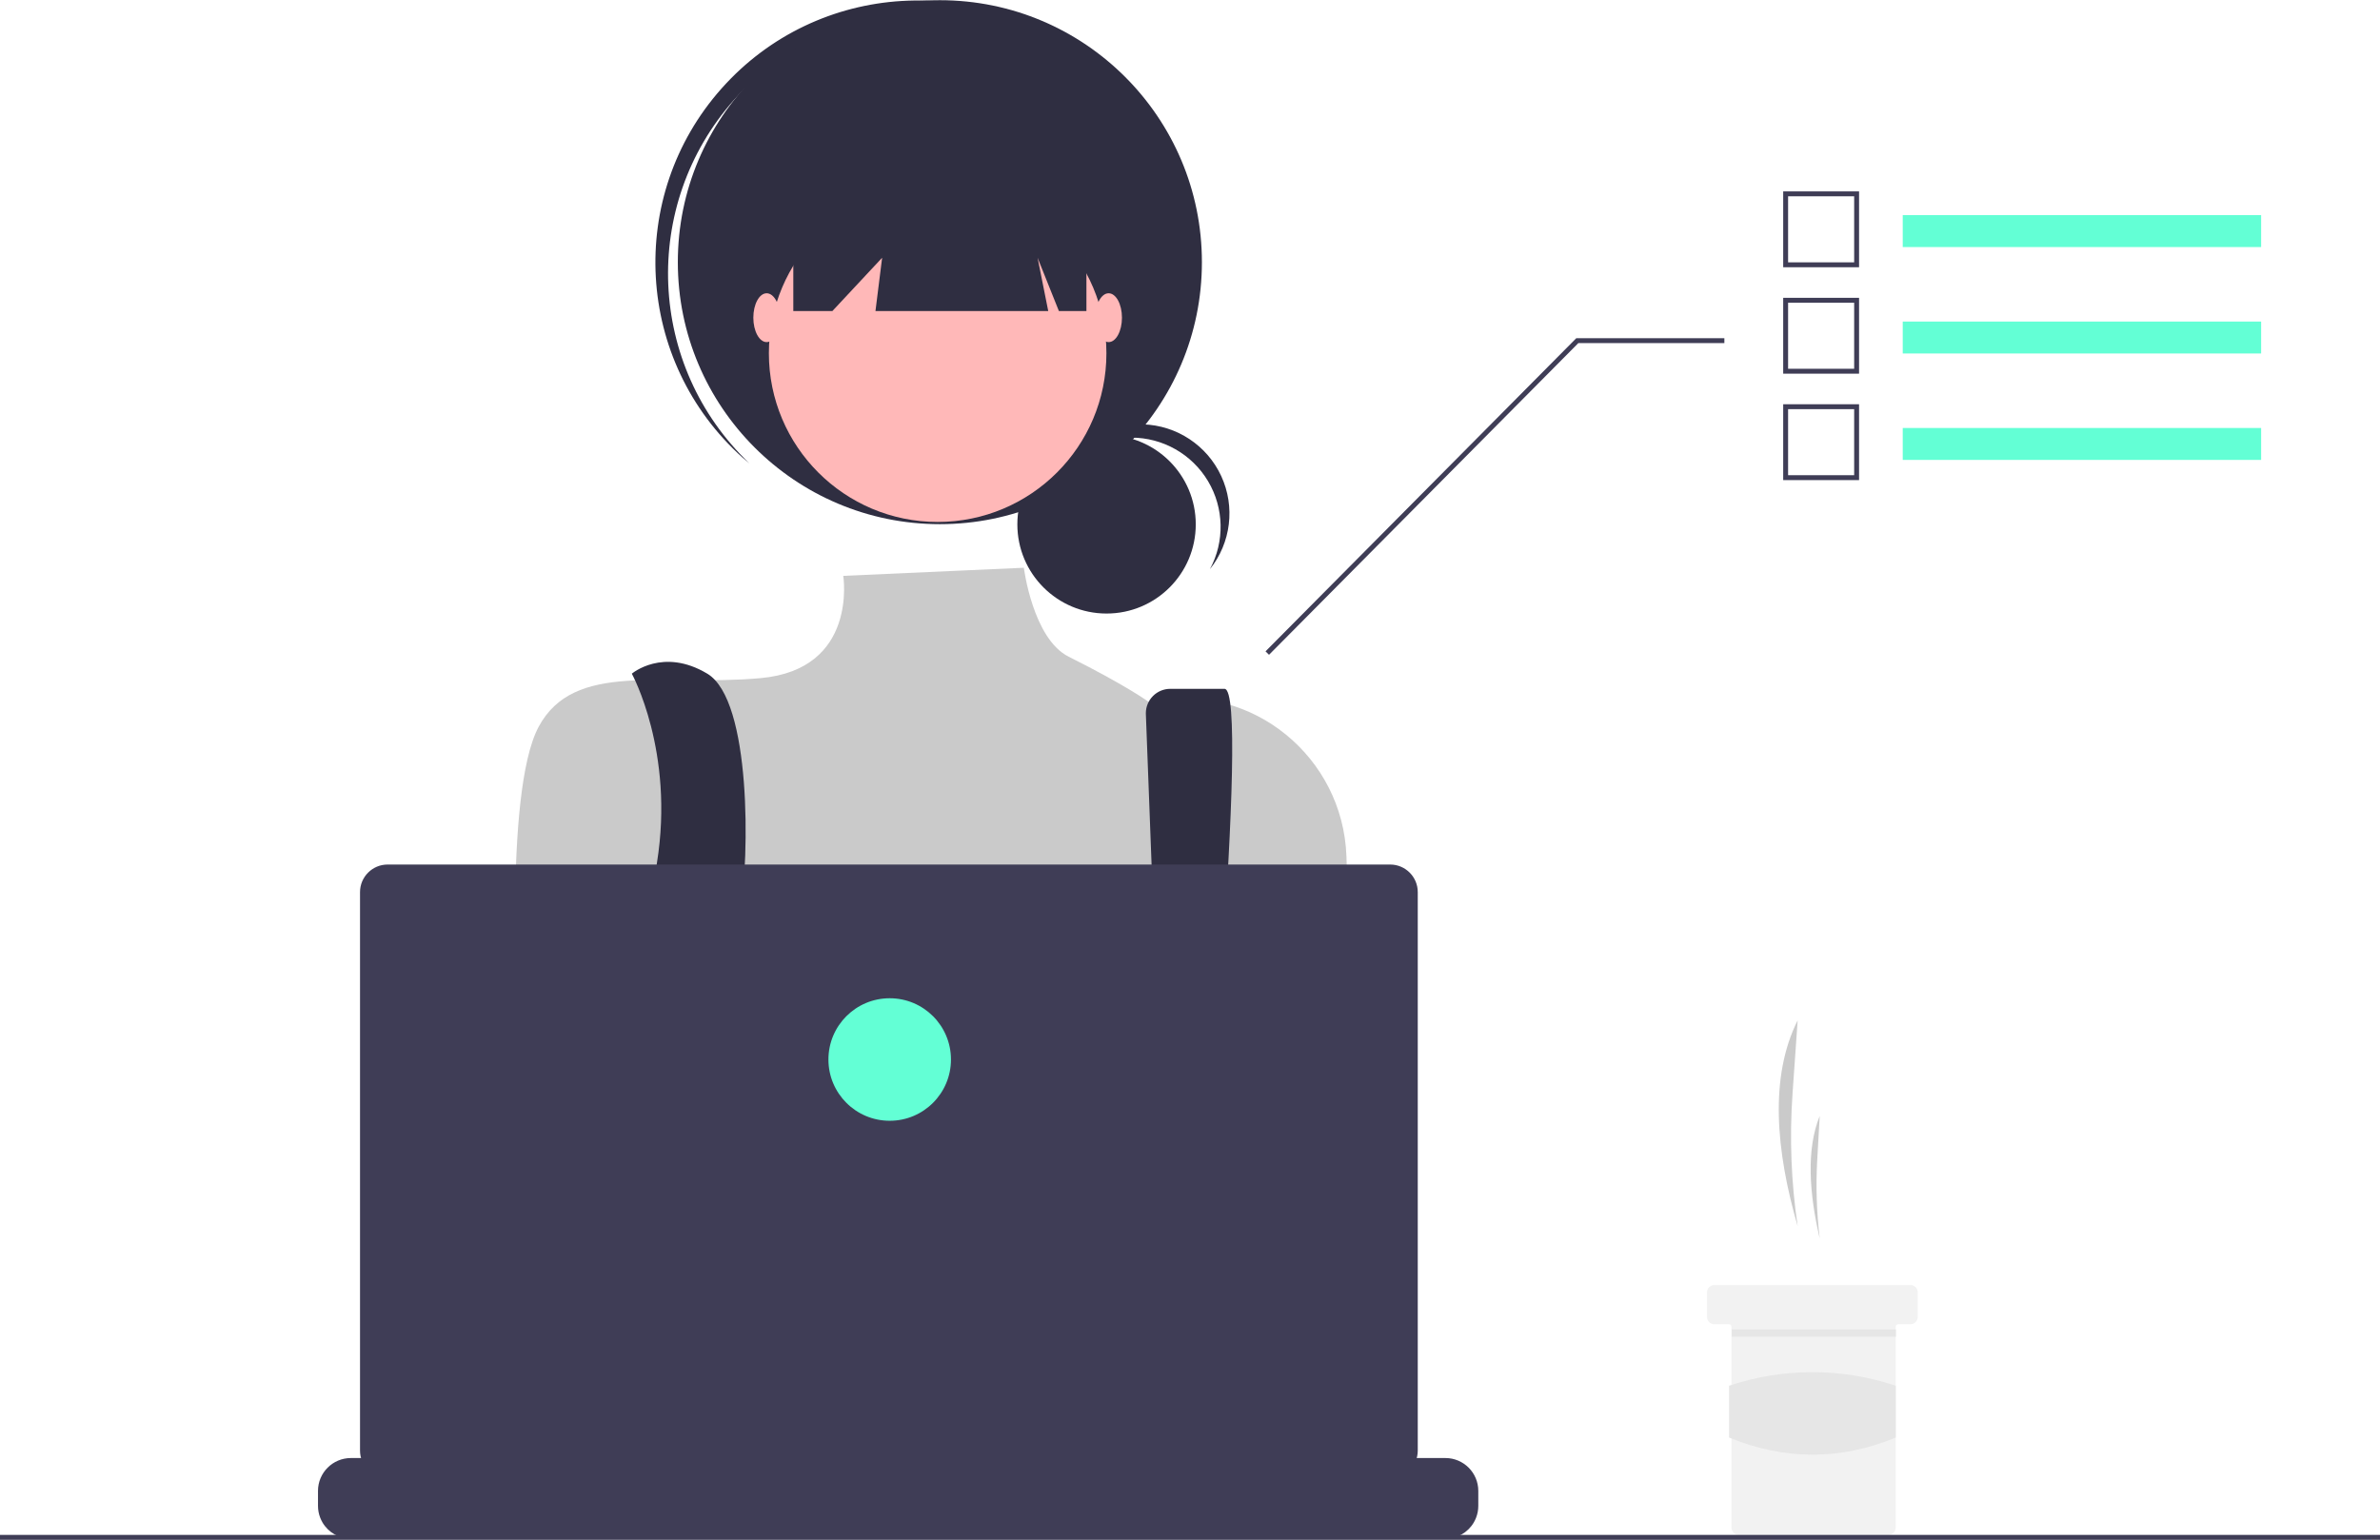
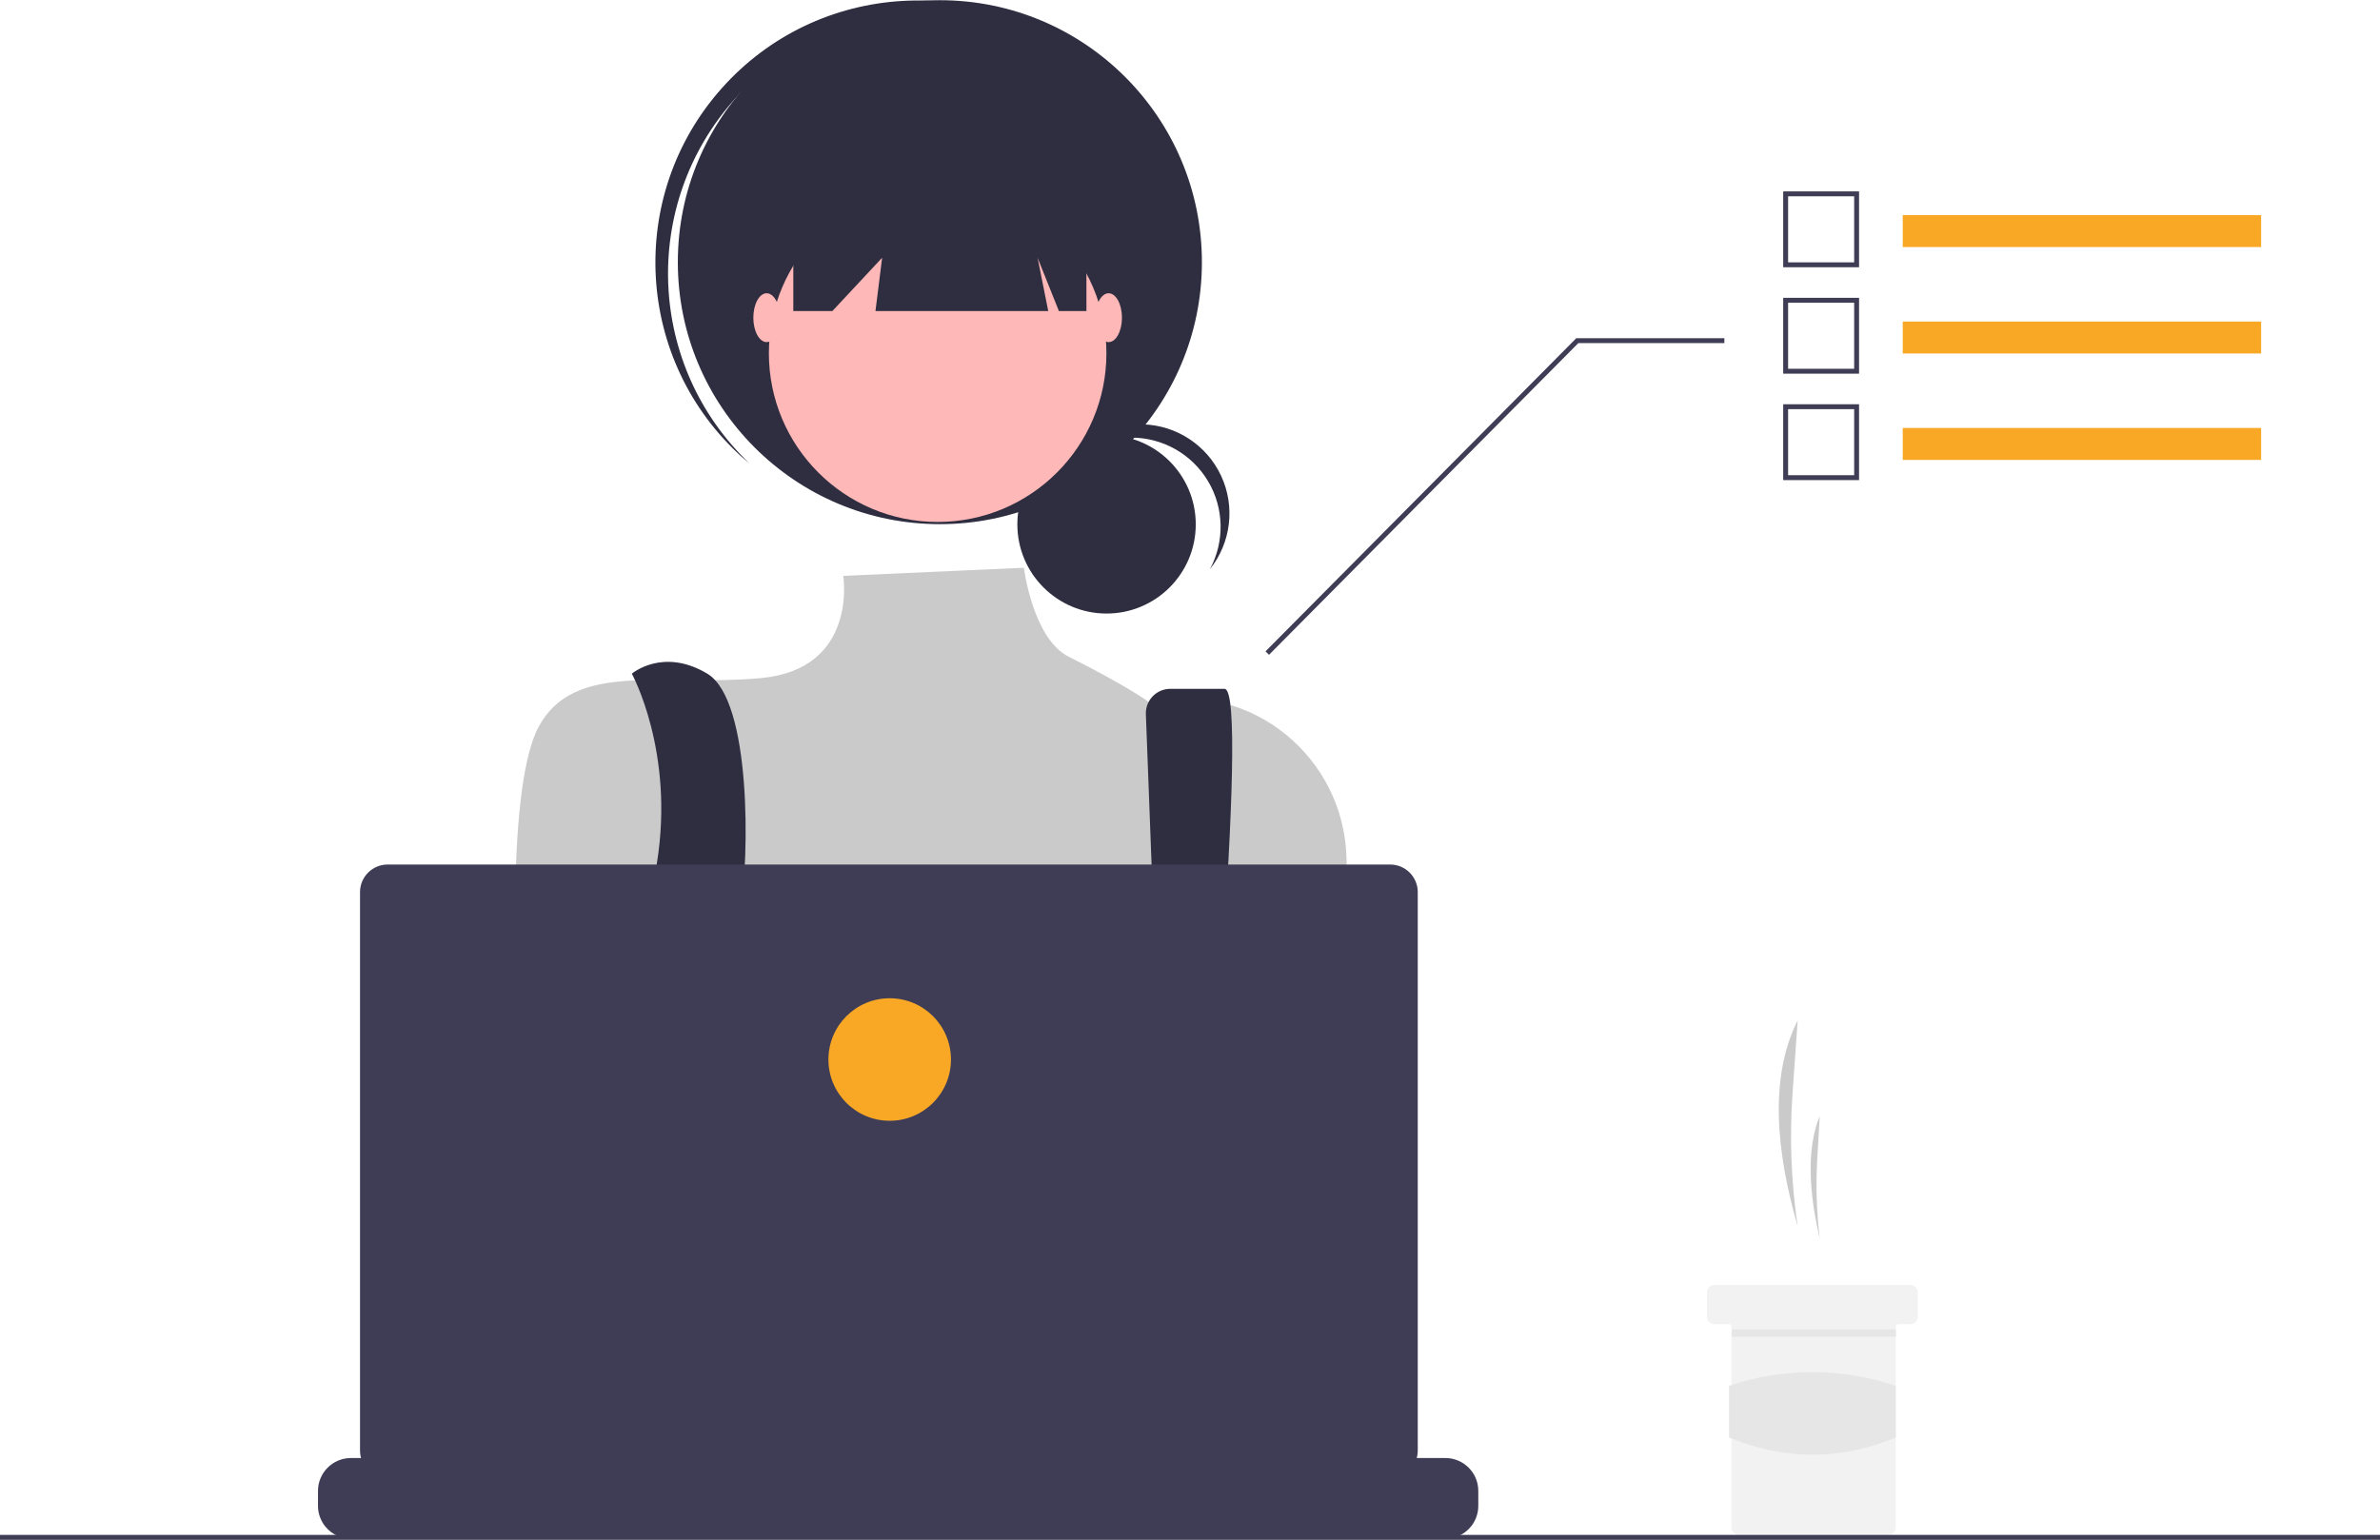
<svg xmlns="http://www.w3.org/2000/svg" id="ab47acfe-844d-4101-aa7b-df38aa50dbe4" data-name="Layer 1" width="971.052" height="628.381" viewBox="0 0 971.052 628.381">
  <path d="M847.931,636.215h0a249.626,249.626,0,0,1-2.095-54.111l2.095-29.889h0c-11.542,22.966-8.933,53.192,0,84Z" transform="translate(-114.4741 -135.8093)" fill="#cacaca" />
  <path d="M856.931,641.215h0a183.497,183.497,0,0,1-1.008-32.209l1.008-17.791h0C851.378,604.885,852.633,622.877,856.931,641.215Z" transform="translate(-114.4741 -135.8093)" fill="#cacaca" />
  <path d="M896.936,663.217v10a3.016,3.016,0,0,1-3,3h-5a.996.996,0,0,0-1,1v82a3.016,3.016,0,0,1-3,3h-61a3.002,3.002,0,0,1-3-3v-82a1.003,1.003,0,0,0-1-1h-6a3.002,3.002,0,0,1-3-3v-10a2.996,2.996,0,0,1,3-3h80A3.009,3.009,0,0,1,896.936,663.217Z" transform="translate(-114.4741 -135.8093)" fill="#f2f2f2" />
  <rect x="706.552" y="542.508" width="67" height="3" fill="#e6e6e6" />
  <path d="M887.936,722.462c-22.42,9.278-45.084,9.38-68,0V701.327a106.79,106.79,0,0,1,68,0Z" transform="translate(-114.4741 -135.8093)" fill="#e6e6e6" />
  <circle cx="451.481" cy="213.985" r="36.396" fill="#2f2e41" />
  <path d="M576.095,314.401a36.401,36.401,0,0,1,32.039,53.669,36.387,36.387,0,1,0-60.454-39.982A36.306,36.306,0,0,1,576.095,314.401Z" transform="translate(-114.4741 -135.8093)" fill="#2f2e41" />
  <circle cx="383.471" cy="106.996" r="106.912" fill="#2f2e41" />
  <path d="M414.036,176.471A106.893,106.893,0,0,1,562.203,165.261c-.874-.831-1.739-1.669-2.648-2.476a106.913,106.913,0,0,0-142.066,159.807c.908.808,1.842,1.568,2.77,2.339A106.893,106.893,0,0,1,414.036,176.471Z" transform="translate(-114.4741 -135.8093)" fill="#2f2e41" />
  <circle cx="382.565" cy="144.143" r="68.859" fill="#ffb8b8" />
  <path d="M532.214,367.505l-73.688,3.313s6.15,38.108-33.715,41.732-76.107-7.248-90.604,19.933-8.248,123.966-8.248,123.966,27.181,97.852,48.926,112.349,212.013-5.436,212.013-5.436L666.526,562.817l-2.697-77.54c-1.408-40.491-38.377-70.892-78.194-63.398q-1.173.221-2.362.475s-8.747-6.538-32.747-18.538C535.849,396.479,532.214,367.505,532.214,367.505Z" transform="translate(-114.4741 -135.8093)" fill="#cacaca" />
  <path d="M372.26,410.738s17.514,31.778,10.266,77.08,23.164,141.114,23.164,141.114l21.745-5.436s-14.497-94.228-10.872-115.973,4.624-85.913-13.497-96.785S372.26,410.738,372.26,410.738Z" transform="translate(-114.4741 -135.8093)" fill="#2f2e41" />
  <path d="M581.999,427.4l7.617,200.626,14.497,9.06s20.839-220.167,9.966-220.167H591.956a9.97,9.97,0,0,0-9.97,9.97Q581.986,427.145,581.999,427.4Z" transform="translate(-114.4741 -135.8093)" fill="#2f2e41" />
-   <circle cx="301.182" cy="479.532" r="9.06" fill="#63ffd5" />
-   <circle cx="482.39" cy="488.592" r="9.06" fill="#63ffd5" />
+   <circle cx="301.182" cy="479.532" r="9.06" fill="#f9a826" />
+   <circle cx="482.39" cy="488.592" r="9.06" fill="#f9a826" />
  <polygon points="323.672 58.069 323.672 126.928 339.619 126.928 359.914 105.183 357.196 126.928 427.685 126.928 423.336 105.183 432.034 126.928 443.269 126.928 443.269 58.069 323.672 58.069" fill="#2f2e41" />
  <ellipse cx="312.8" cy="129.647" rx="5.436" ry="9.966" fill="#ffb8b8" />
  <ellipse cx="452.329" cy="129.647" rx="5.436" ry="9.966" fill="#ffb8b8" />
  <path d="M717.626,744.255v6.07a13.34,13.34,0,0,1-.91,4.87,13.683,13.683,0,0,1-.97,2,13.437,13.437,0,0,1-11.55,6.56h-446.55a13.437,13.437,0,0,1-11.55-6.56,13.69,13.69,0,0,1-.97-2,13.341,13.341,0,0,1-.91-4.87v-6.07a13.426,13.426,0,0,1,13.423-13.43h25.747v-2.83a.559.559,0,0,1,.558-.56h13.432a.559.559,0,0,1,.56.558v2.832h8.39v-2.83a.559.559,0,0,1,.558-.56h13.432a.559.559,0,0,1,.56.558v2.832h8.4v-2.83a.559.559,0,0,1,.558-.56h13.432a.559.559,0,0,1,.56.558v2.832h8.39v-2.83a.559.559,0,0,1,.558-.56h13.432a.559.559,0,0,1,.56.558v2.832h8.39v-2.83a.559.559,0,0,1,.558-.56h13.432a.559.559,0,0,1,.56.558v2.832h8.4v-2.83a.559.559,0,0,1,.558-.56h13.432a.559.559,0,0,1,.56.558v2.832h8.39v-2.83a.559.559,0,0,1,.558-.56H526.806a.559.559,0,0,1,.56.558v2.832h8.4v-2.83a.559.559,0,0,1,.558-.56h13.432a.566.566,0,0,1,.56.56v2.83h8.39v-2.83a.559.559,0,0,1,.558-.56h13.432a.559.559,0,0,1,.56.558v2.832h8.39v-2.83a.559.559,0,0,1,.558-.56h13.432a.559.559,0,0,1,.56.558v2.832h8.4v-2.83a.559.559,0,0,1,.558-.56h13.432a.557.557,0,0,1,.55.56v2.83h8.4v-2.83a.559.559,0,0,1,.558-.56h13.432a.559.559,0,0,1,.56.558v2.832h8.39v-2.83a.559.559,0,0,1,.558-.56h13.432a.559.559,0,0,1,.56.558v2.832h39.17a13.426,13.426,0,0,1,13.43,13.423Z" transform="translate(-114.4741 -135.8093)" fill="#3f3d56" />
  <rect y="626.381" width="971.052" height="2" fill="#3f3d56" />
  <path d="M681.668,488.621H272.625a11.259,11.259,0,0,0-11.259,11.259V727.791A11.259,11.259,0,0,0,272.625,739.05H681.668a11.259,11.259,0,0,0,11.259-11.259V499.88a11.259,11.259,0,0,0-11.259-11.259Z" transform="translate(-114.4741 -135.8093)" fill="#3f3d56" />
-   <circle cx="363" cy="432.381" r="25" fill="#63ffd5" />
+   <circle cx="363" cy="432.381" r="25" fill="#f9a826" />
  <polygon points="517.763 267.219 643.969 140.016 703.552 140.016 703.552 138.016 643.134 138.016 642.841 138.313 516.341 265.813 517.763 267.219" fill="#3f3d56" />
-   <rect x="776.328" y="87.792" width="146.224" height="13.03" fill="#63ffd5" />
+   <rect x="776.328" y="87.792" width="146.224" height="13.03" fill="#f9a826" />
  <path d="M872.981,244.87H842.026V213.915H872.981Zm-28.955-2H870.981V215.915H844.026Z" transform="translate(-114.4741 -135.8093)" fill="#3f3d56" />
-   <rect x="776.328" y="131.225" width="146.224" height="13.03" fill="#63ffd5" />
+   <rect x="776.328" y="131.225" width="146.224" height="13.03" fill="#f9a826" />
  <path d="M872.981,288.303H842.026V257.348H872.981Zm-28.955-2H870.981V259.348H844.026Z" transform="translate(-114.4741 -135.8093)" fill="#3f3d56" />
-   <rect x="776.328" y="174.658" width="146.224" height="13.03" fill="#63ffd5" />
+   <rect x="776.328" y="174.658" width="146.224" height="13.03" fill="#f9a826" />
  <path d="M872.981,331.736H842.026V300.781H872.981Zm-28.955-2H870.981V302.781H844.026Z" transform="translate(-114.4741 -135.8093)" fill="#3f3d56" />
</svg>
